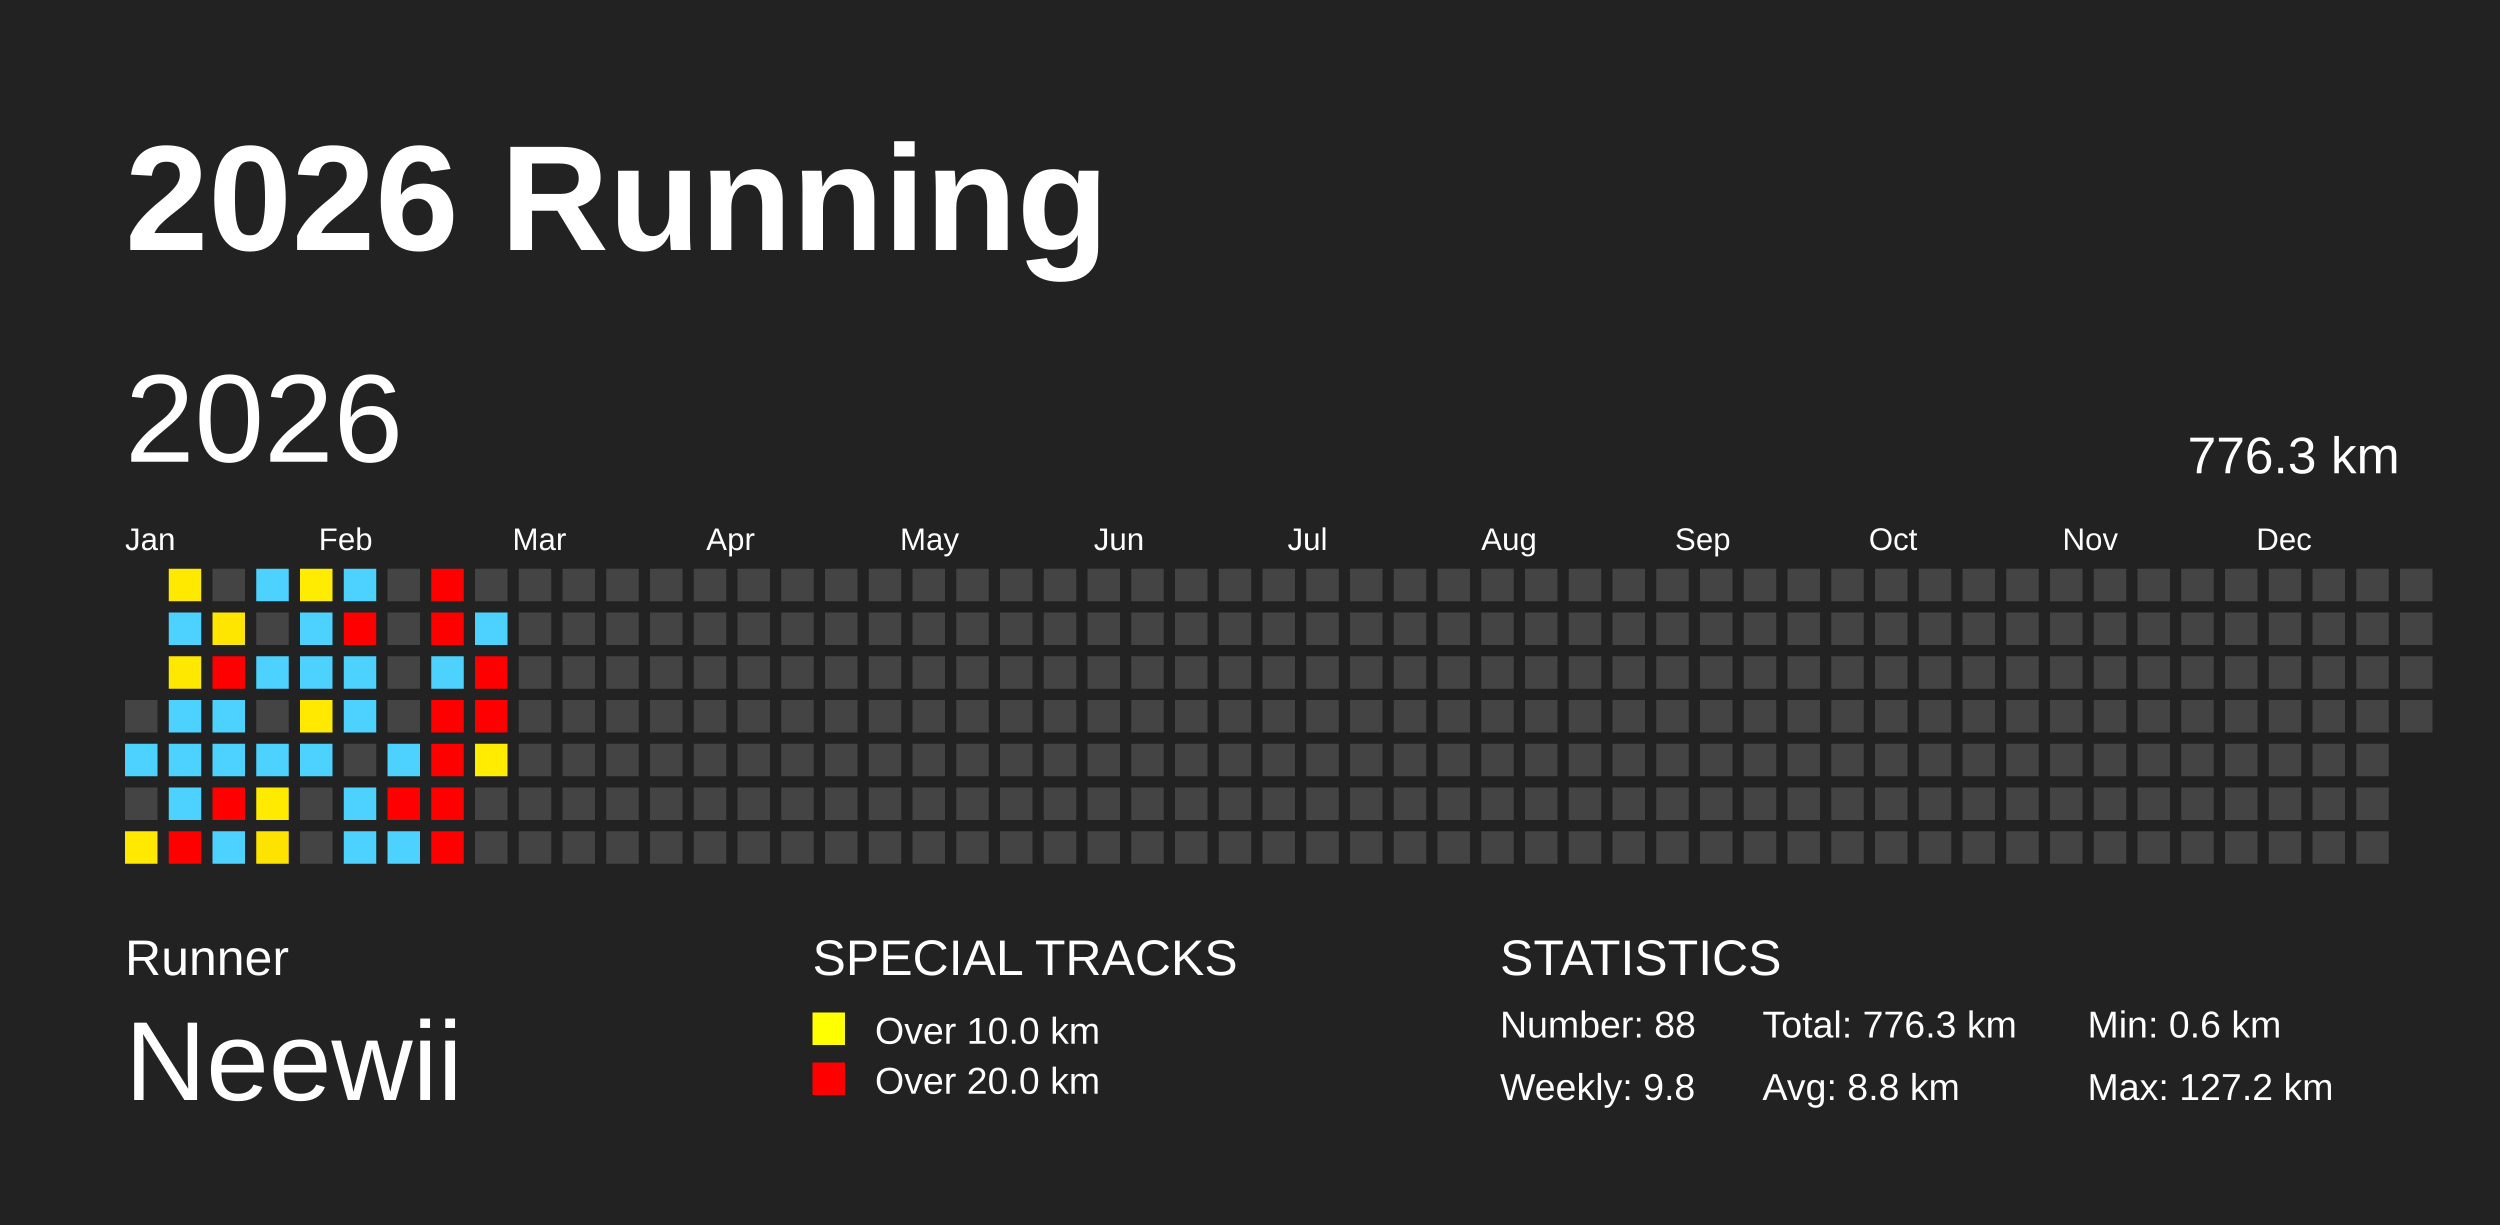
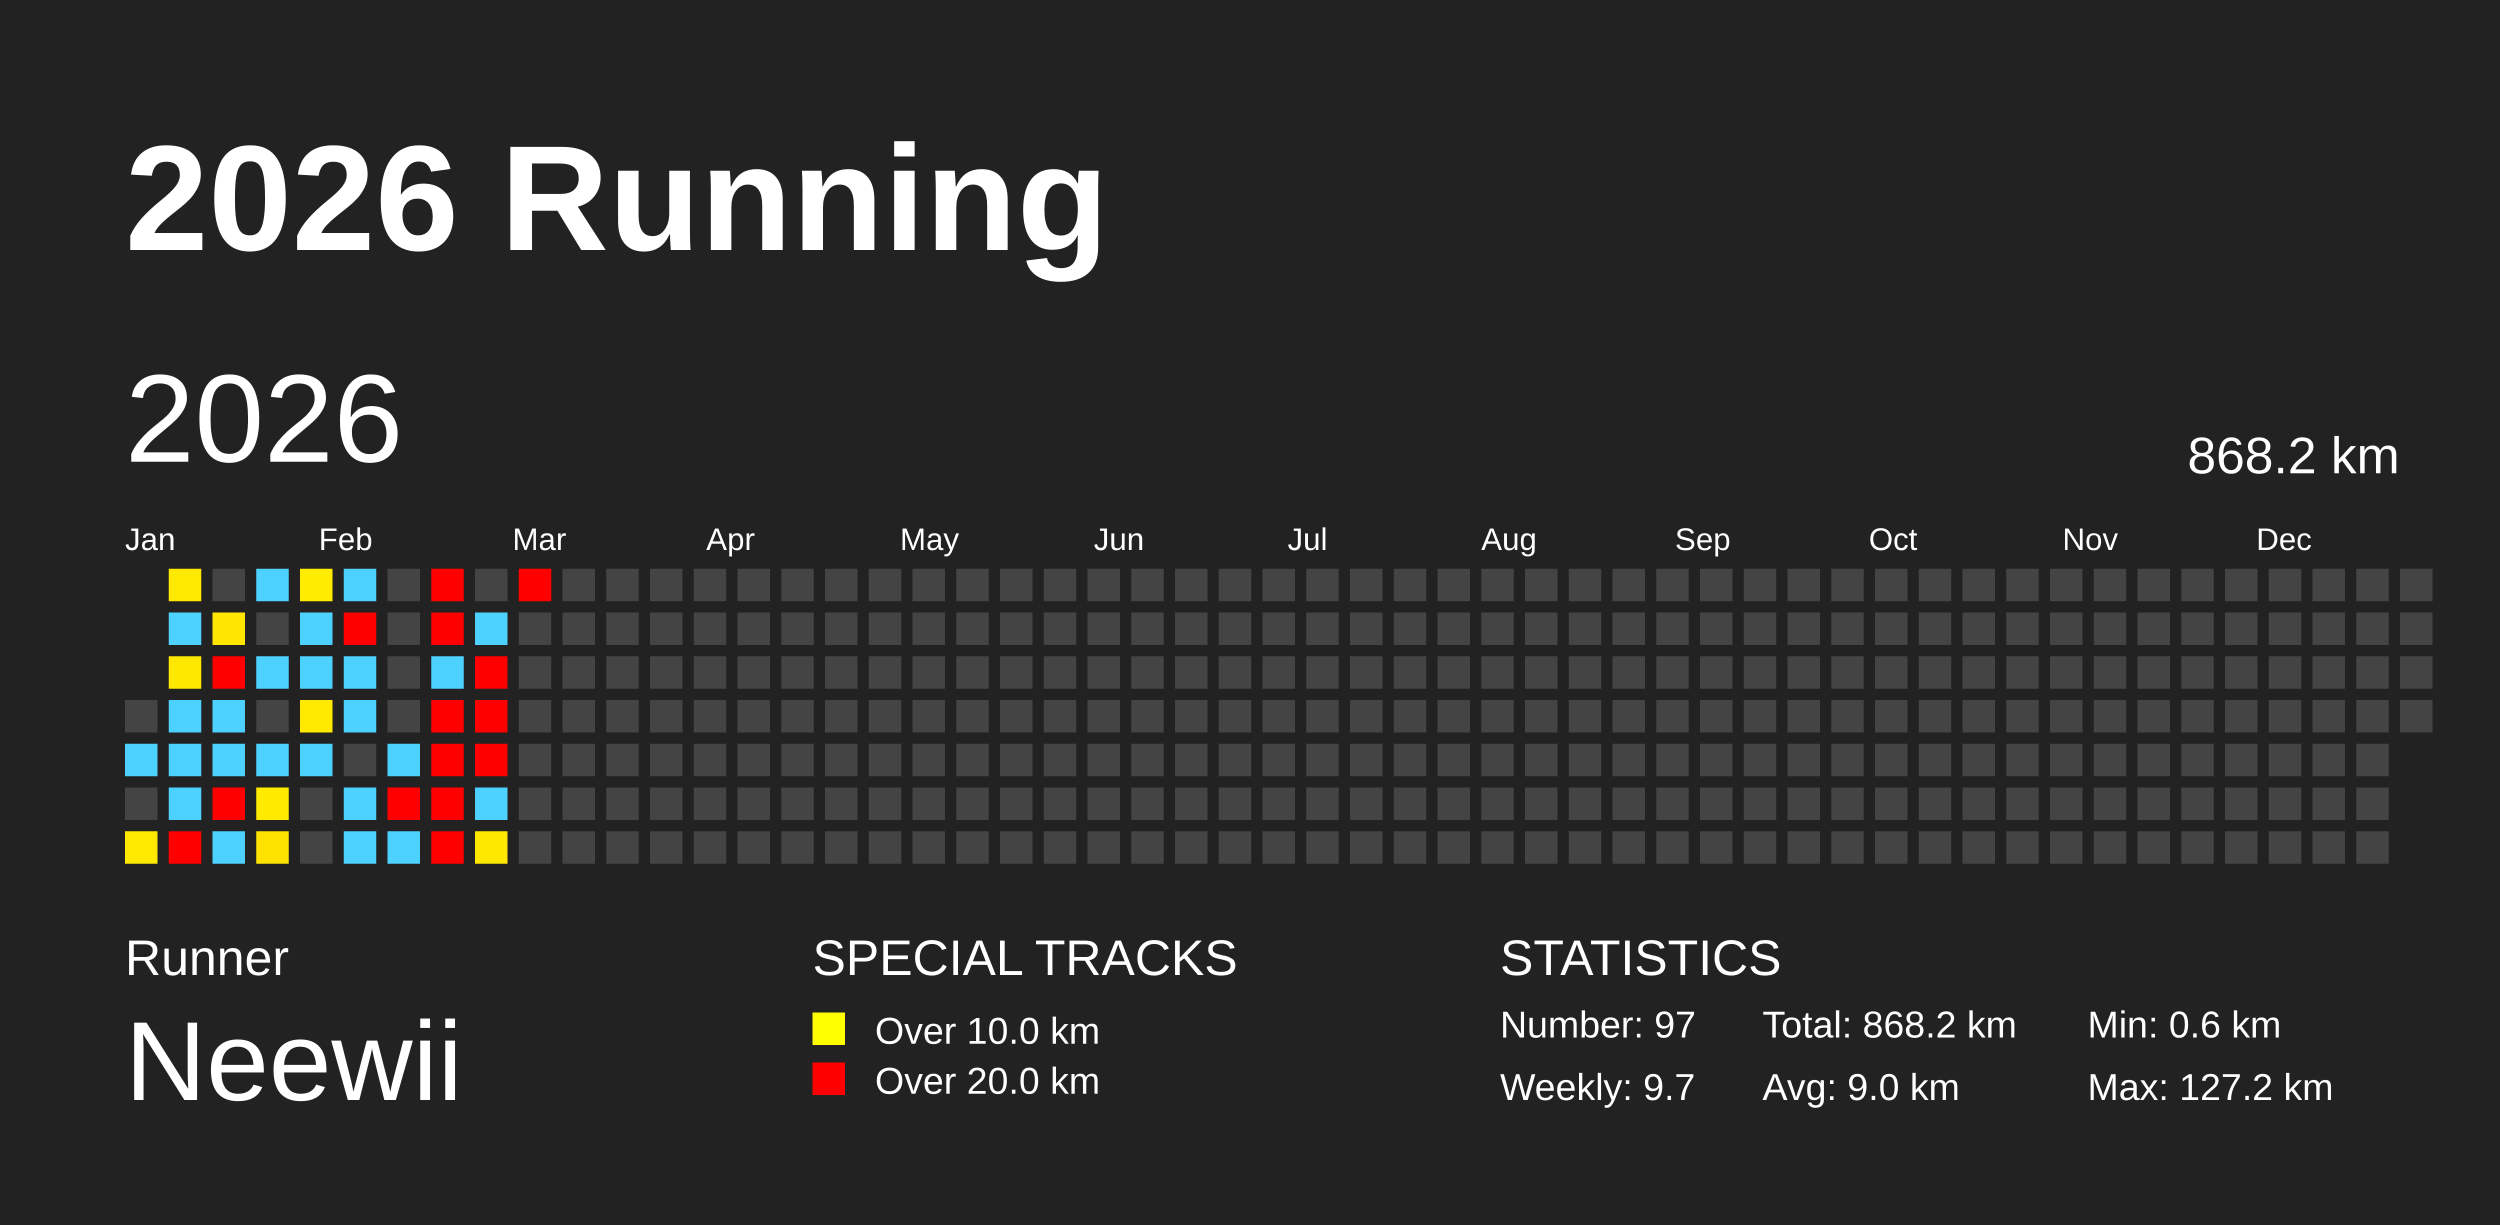
<svg xmlns="http://www.w3.org/2000/svg" baseProfile="full" height="98mm" version="1.1" viewBox="0,0,200,98" width="200mm">
  <defs />
  <rect fill="#222222" height="98" width="200" x="0" y="0" />
  <text fill="#FFFFFF" style="font-size:12px; font-family:Arial; font-weight:bold;" x="10" y="20">2026 Running</text>
  <text fill="#FFFFFF" style="font-size:4px; font-family:Arial" x="10" y="78">Runner</text>
  <text fill="#FFFFFF" style="font-size:9px; font-family:Arial" x="10" y="88">Neewii</text>
  <text fill="#FFFFFF" style="font-size:4px; font-family:Arial" x="65" y="78">SPECIAL TRACKS</text>
  <rect fill="yellow" height="2.6" width="2.6" x="65" y="81" />
  <text fill="#FFFFFF" style="font-size:3px; font-family:Arial" x="70" y="83.5">Over 10.0 km</text>
  <rect fill="red" height="2.6" width="2.6" x="65" y="85" />
  <text fill="#FFFFFF" style="font-size:3px; font-family:Arial" x="70" y="87.5">Over 20.0 km</text>
  <text fill="#FFFFFF" style="font-size:4px; font-family:Arial" x="120" y="78">STATISTICS</text>
-   <text fill="#FFFFFF" style="font-size:3px; font-family:Arial" x="120" y="83">Number: 88</text>
-   <text fill="#FFFFFF" style="font-size:3px; font-family:Arial" x="120" y="88">Weekly: 9.8</text>
-   <text fill="#FFFFFF" style="font-size:3px; font-family:Arial" x="141" y="83">Total: 776.3 km</text>
-   <text fill="#FFFFFF" style="font-size:3px; font-family:Arial" x="141" y="88">Avg: 8.8 km</text>
+   <text fill="#FFFFFF" style="font-size:3px; font-family:Arial" x="120" y="83">Number: 97</text>
+   <text fill="#FFFFFF" style="font-size:3px; font-family:Arial" x="120" y="88">Weekly: 9.7</text>
+   <text fill="#FFFFFF" style="font-size:3px; font-family:Arial" x="141" y="83">Total: 868.2 km</text>
+   <text fill="#FFFFFF" style="font-size:3px; font-family:Arial" x="141" y="88">Avg: 9.0 km</text>
  <text fill="#FFFFFF" style="font-size:3px; font-family:Arial" x="167" y="83">Min: 0.6 km</text>
  <text fill="#FFFFFF" style="font-size:3px; font-family:Arial" x="167" y="88">Max: 127.2 km</text>
  <text dominant-baseline="hanging" fill="#FFFFFF" style="font-size:10.0px; font-family:Arial;" x="10" y="30">2026</text>
-   <text dominant-baseline="hanging" fill="#FFFFFF" style="font-size:4.125px; font-family:Arial;" x="175" y="35">776.3 km</text>
+   <text dominant-baseline="hanging" fill="#FFFFFF" style="font-size:4.125px; font-family:Arial;" x="175" y="35">868.2 km</text>
  <text fill="#FFFFFF" style="font-size:2.5px; font-family:Arial" x="10.0" y="44">Jan</text>
  <text fill="#FFFFFF" style="font-size:2.5px; font-family:Arial" x="25.5" y="44">Feb</text>
  <text fill="#FFFFFF" style="font-size:2.5px; font-family:Arial" x="41.0" y="44">Mar</text>
  <text fill="#FFFFFF" style="font-size:2.5px; font-family:Arial" x="56.5" y="44">Apr</text>
  <text fill="#FFFFFF" style="font-size:2.5px; font-family:Arial" x="72.0" y="44">May</text>
  <text fill="#FFFFFF" style="font-size:2.5px; font-family:Arial" x="87.5" y="44">Jun</text>
  <text fill="#FFFFFF" style="font-size:2.5px; font-family:Arial" x="103.0" y="44">Jul</text>
  <text fill="#FFFFFF" style="font-size:2.5px; font-family:Arial" x="118.5" y="44">Aug</text>
  <text fill="#FFFFFF" style="font-size:2.5px; font-family:Arial" x="134.0" y="44">Sep</text>
  <text fill="#FFFFFF" style="font-size:2.5px; font-family:Arial" x="149.5" y="44">Oct</text>
  <text fill="#FFFFFF" style="font-size:2.5px; font-family:Arial" x="165.0" y="44">Nov</text>
  <text fill="#FFFFFF" style="font-size:2.5px; font-family:Arial" x="180.5" y="44">Dec</text>
  <rect fill="#444444" height="2.6" width="2.6" x="10.0" y="56.0" />
  <rect fill="#4dd2ff" height="2.6" width="2.6" x="10.0" y="59.5" />
  <rect fill="#444444" height="2.6" width="2.6" x="10.0" y="63.0" />
  <rect fill="#ffe900" height="2.6" width="2.6" x="10.0" y="66.5" />
  <rect fill="#ffe900" height="2.6" width="2.6" x="13.5" y="45.5" />
  <rect fill="#4dd2ff" height="2.6" width="2.6" x="13.5" y="49.0" />
  <rect fill="#ffe800" height="2.6" width="2.6" x="13.5" y="52.5" />
  <rect fill="#4dd2ff" height="2.6" width="2.6" x="13.5" y="56.0" />
  <rect fill="#4dd2ff" height="2.6" width="2.6" x="13.5" y="59.5" />
  <rect fill="#4dd2ff" height="2.6" width="2.6" x="13.5" y="63.0" />
  <rect fill="red" height="2.6" width="2.6" x="13.5" y="66.5" />
  <rect fill="#444444" height="2.6" width="2.6" x="17.0" y="45.5" />
  <rect fill="#ffe600" height="2.6" width="2.6" x="17.0" y="49.0" />
  <rect fill="red" height="2.6" width="2.6" x="17.0" y="52.5" />
  <rect fill="#4dd2ff" height="2.6" width="2.6" x="17.0" y="56.0" />
  <rect fill="#4dd2ff" height="2.6" width="2.6" x="17.0" y="59.5" />
  <rect fill="red" height="2.6" width="2.6" x="17.0" y="63.0" />
  <rect fill="#4dd2ff" height="2.6" width="2.6" x="17.0" y="66.5" />
  <rect fill="#4dd2ff" height="2.6" width="2.6" x="20.5" y="45.5" />
  <rect fill="#444444" height="2.6" width="2.6" x="20.5" y="49.0" />
  <rect fill="#4dd2ff" height="2.6" width="2.6" x="20.5" y="52.5" />
  <rect fill="#444444" height="2.6" width="2.6" x="20.5" y="56.0" />
  <rect fill="#4dd2ff" height="2.6" width="2.6" x="20.5" y="59.5" />
  <rect fill="#ffea00" height="2.6" width="2.6" x="20.5" y="63.0" />
  <rect fill="#ffe300" height="2.6" width="2.6" x="20.5" y="66.5" />
  <rect fill="#ffec00" height="2.6" width="2.6" x="24.0" y="45.5" />
  <rect fill="#4dd2ff" height="2.6" width="2.6" x="24.0" y="49.0" />
  <rect fill="#4dd2ff" height="2.6" width="2.6" x="24.0" y="52.5" />
  <rect fill="#ffe900" height="2.6" width="2.6" x="24.0" y="56.0" />
  <rect fill="#4dd2ff" height="2.6" width="2.6" x="24.0" y="59.5" />
  <rect fill="#444444" height="2.6" width="2.6" x="24.0" y="63.0" />
  <rect fill="#444444" height="2.6" width="2.6" x="24.0" y="66.5" />
  <rect fill="#4dd2ff" height="2.6" width="2.6" x="27.5" y="45.5" />
  <rect fill="red" height="2.6" width="2.6" x="27.5" y="49.0" />
  <rect fill="#4dd2ff" height="2.6" width="2.6" x="27.5" y="52.5" />
  <rect fill="#4dd2ff" height="2.6" width="2.6" x="27.5" y="56.0" />
  <rect fill="#444444" height="2.6" width="2.6" x="27.5" y="59.5" />
  <rect fill="#4dd2ff" height="2.6" width="2.6" x="27.5" y="63.0" />
  <rect fill="#4dd2ff" height="2.6" width="2.6" x="27.5" y="66.5" />
  <rect fill="#444444" height="2.6" width="2.6" x="31.0" y="45.5" />
  <rect fill="#444444" height="2.6" width="2.6" x="31.0" y="49.0" />
  <rect fill="#444444" height="2.6" width="2.6" x="31.0" y="52.5" />
  <rect fill="#444444" height="2.6" width="2.6" x="31.0" y="56.0" />
  <rect fill="#4dd2ff" height="2.6" width="2.6" x="31.0" y="59.5" />
  <rect fill="red" height="2.6" width="2.6" x="31.0" y="63.0" />
  <rect fill="#4dd2ff" height="2.6" width="2.6" x="31.0" y="66.5" />
  <rect fill="red" height="2.6" width="2.6" x="34.5" y="45.5" />
  <rect fill="red" height="2.6" width="2.6" x="34.5" y="49.0" />
  <rect fill="#4dd2ff" height="2.6" width="2.6" x="34.5" y="52.5" />
  <rect fill="red" height="2.6" width="2.6" x="34.5" y="56.0" />
  <rect fill="red" height="2.6" width="2.6" x="34.5" y="59.5" />
  <rect fill="red" height="2.6" width="2.6" x="34.5" y="63.0" />
  <rect fill="red" height="2.6" width="2.6" x="34.5" y="66.5" />
  <rect fill="#444444" height="2.6" width="2.6" x="38.0" y="45.5" />
  <rect fill="#4dd2ff" height="2.6" width="2.6" x="38.0" y="49.0" />
  <rect fill="red" height="2.6" width="2.6" x="38.0" y="52.5" />
  <rect fill="red" height="2.6" width="2.6" x="38.0" y="56.0" />
-   <rect fill="#ffec00" height="2.6" width="2.6" x="38.0" y="59.5" />
-   <rect fill="#444444" height="2.6" width="2.6" x="38.0" y="63.0" />
-   <rect fill="#444444" height="2.6" width="2.6" x="38.0" y="66.5" />
-   <rect fill="#444444" height="2.6" width="2.6" x="41.5" y="45.5" />
+   <rect fill="red" height="2.6" width="2.6" x="38.0" y="59.5" />
+   <rect fill="#4dd2ff" height="2.6" width="2.6" x="38.0" y="63.0" />
+   <rect fill="#ffe800" height="2.6" width="2.6" x="38.0" y="66.5" />
+   <rect fill="red" height="2.6" width="2.6" x="41.5" y="45.5" />
  <rect fill="#444444" height="2.6" width="2.6" x="41.5" y="49.0" />
  <rect fill="#444444" height="2.6" width="2.6" x="41.5" y="52.5" />
  <rect fill="#444444" height="2.6" width="2.6" x="41.5" y="56.0" />
  <rect fill="#444444" height="2.6" width="2.6" x="41.5" y="59.5" />
  <rect fill="#444444" height="2.6" width="2.6" x="41.5" y="63.0" />
  <rect fill="#444444" height="2.6" width="2.6" x="41.5" y="66.5" />
  <rect fill="#444444" height="2.6" width="2.6" x="45.0" y="45.5" />
  <rect fill="#444444" height="2.6" width="2.6" x="45.0" y="49.0" />
  <rect fill="#444444" height="2.6" width="2.6" x="45.0" y="52.5" />
  <rect fill="#444444" height="2.6" width="2.6" x="45.0" y="56.0" />
  <rect fill="#444444" height="2.6" width="2.6" x="45.0" y="59.5" />
  <rect fill="#444444" height="2.6" width="2.6" x="45.0" y="63.0" />
  <rect fill="#444444" height="2.6" width="2.6" x="45.0" y="66.5" />
  <rect fill="#444444" height="2.6" width="2.6" x="48.5" y="45.5" />
  <rect fill="#444444" height="2.6" width="2.6" x="48.5" y="49.0" />
  <rect fill="#444444" height="2.6" width="2.6" x="48.5" y="52.5" />
  <rect fill="#444444" height="2.6" width="2.6" x="48.5" y="56.0" />
  <rect fill="#444444" height="2.6" width="2.6" x="48.5" y="59.5" />
  <rect fill="#444444" height="2.6" width="2.6" x="48.5" y="63.0" />
  <rect fill="#444444" height="2.6" width="2.6" x="48.5" y="66.5" />
  <rect fill="#444444" height="2.6" width="2.6" x="52.0" y="45.5" />
  <rect fill="#444444" height="2.6" width="2.6" x="52.0" y="49.0" />
  <rect fill="#444444" height="2.6" width="2.6" x="52.0" y="52.5" />
  <rect fill="#444444" height="2.6" width="2.6" x="52.0" y="56.0" />
  <rect fill="#444444" height="2.6" width="2.6" x="52.0" y="59.5" />
  <rect fill="#444444" height="2.6" width="2.6" x="52.0" y="63.0" />
  <rect fill="#444444" height="2.6" width="2.6" x="52.0" y="66.5" />
  <rect fill="#444444" height="2.6" width="2.6" x="55.5" y="45.5" />
  <rect fill="#444444" height="2.6" width="2.6" x="55.5" y="49.0" />
  <rect fill="#444444" height="2.6" width="2.6" x="55.5" y="52.5" />
  <rect fill="#444444" height="2.6" width="2.6" x="55.5" y="56.0" />
  <rect fill="#444444" height="2.6" width="2.6" x="55.5" y="59.5" />
  <rect fill="#444444" height="2.6" width="2.6" x="55.5" y="63.0" />
  <rect fill="#444444" height="2.6" width="2.6" x="55.5" y="66.5" />
  <rect fill="#444444" height="2.6" width="2.6" x="59.0" y="45.5" />
  <rect fill="#444444" height="2.6" width="2.6" x="59.0" y="49.0" />
  <rect fill="#444444" height="2.6" width="2.6" x="59.0" y="52.5" />
  <rect fill="#444444" height="2.6" width="2.6" x="59.0" y="56.0" />
  <rect fill="#444444" height="2.6" width="2.6" x="59.0" y="59.5" />
  <rect fill="#444444" height="2.6" width="2.6" x="59.0" y="63.0" />
  <rect fill="#444444" height="2.6" width="2.6" x="59.0" y="66.5" />
  <rect fill="#444444" height="2.6" width="2.6" x="62.5" y="45.5" />
  <rect fill="#444444" height="2.6" width="2.6" x="62.5" y="49.0" />
  <rect fill="#444444" height="2.6" width="2.6" x="62.5" y="52.5" />
  <rect fill="#444444" height="2.6" width="2.6" x="62.5" y="56.0" />
  <rect fill="#444444" height="2.6" width="2.6" x="62.5" y="59.5" />
  <rect fill="#444444" height="2.6" width="2.6" x="62.5" y="63.0" />
  <rect fill="#444444" height="2.6" width="2.6" x="62.5" y="66.5" />
  <rect fill="#444444" height="2.6" width="2.6" x="66.0" y="45.5" />
  <rect fill="#444444" height="2.6" width="2.6" x="66.0" y="49.0" />
  <rect fill="#444444" height="2.6" width="2.6" x="66.0" y="52.5" />
  <rect fill="#444444" height="2.6" width="2.6" x="66.0" y="56.0" />
  <rect fill="#444444" height="2.6" width="2.6" x="66.0" y="59.5" />
  <rect fill="#444444" height="2.6" width="2.6" x="66.0" y="63.0" />
  <rect fill="#444444" height="2.6" width="2.6" x="66.0" y="66.5" />
  <rect fill="#444444" height="2.6" width="2.6" x="69.5" y="45.5" />
  <rect fill="#444444" height="2.6" width="2.6" x="69.5" y="49.0" />
  <rect fill="#444444" height="2.6" width="2.6" x="69.5" y="52.5" />
  <rect fill="#444444" height="2.6" width="2.6" x="69.5" y="56.0" />
  <rect fill="#444444" height="2.6" width="2.6" x="69.5" y="59.5" />
  <rect fill="#444444" height="2.6" width="2.6" x="69.5" y="63.0" />
  <rect fill="#444444" height="2.6" width="2.6" x="69.5" y="66.5" />
  <rect fill="#444444" height="2.6" width="2.6" x="73.0" y="45.5" />
  <rect fill="#444444" height="2.6" width="2.6" x="73.0" y="49.0" />
  <rect fill="#444444" height="2.6" width="2.6" x="73.0" y="52.5" />
  <rect fill="#444444" height="2.6" width="2.6" x="73.0" y="56.0" />
  <rect fill="#444444" height="2.6" width="2.6" x="73.0" y="59.5" />
  <rect fill="#444444" height="2.6" width="2.6" x="73.0" y="63.0" />
  <rect fill="#444444" height="2.6" width="2.6" x="73.0" y="66.5" />
  <rect fill="#444444" height="2.6" width="2.6" x="76.5" y="45.5" />
  <rect fill="#444444" height="2.6" width="2.6" x="76.5" y="49.0" />
  <rect fill="#444444" height="2.6" width="2.6" x="76.5" y="52.5" />
  <rect fill="#444444" height="2.6" width="2.6" x="76.5" y="56.0" />
  <rect fill="#444444" height="2.6" width="2.6" x="76.5" y="59.5" />
  <rect fill="#444444" height="2.6" width="2.6" x="76.5" y="63.0" />
  <rect fill="#444444" height="2.6" width="2.6" x="76.5" y="66.5" />
  <rect fill="#444444" height="2.6" width="2.6" x="80.0" y="45.5" />
  <rect fill="#444444" height="2.6" width="2.6" x="80.0" y="49.0" />
  <rect fill="#444444" height="2.6" width="2.6" x="80.0" y="52.5" />
  <rect fill="#444444" height="2.6" width="2.6" x="80.0" y="56.0" />
  <rect fill="#444444" height="2.6" width="2.6" x="80.0" y="59.5" />
  <rect fill="#444444" height="2.6" width="2.6" x="80.0" y="63.0" />
  <rect fill="#444444" height="2.6" width="2.6" x="80.0" y="66.5" />
  <rect fill="#444444" height="2.6" width="2.6" x="83.5" y="45.5" />
  <rect fill="#444444" height="2.6" width="2.6" x="83.5" y="49.0" />
  <rect fill="#444444" height="2.6" width="2.6" x="83.5" y="52.5" />
  <rect fill="#444444" height="2.6" width="2.6" x="83.5" y="56.0" />
  <rect fill="#444444" height="2.6" width="2.6" x="83.5" y="59.5" />
  <rect fill="#444444" height="2.6" width="2.6" x="83.5" y="63.0" />
  <rect fill="#444444" height="2.6" width="2.6" x="83.5" y="66.5" />
  <rect fill="#444444" height="2.6" width="2.6" x="87.0" y="45.5" />
  <rect fill="#444444" height="2.6" width="2.6" x="87.0" y="49.0" />
  <rect fill="#444444" height="2.6" width="2.6" x="87.0" y="52.5" />
  <rect fill="#444444" height="2.6" width="2.6" x="87.0" y="56.0" />
  <rect fill="#444444" height="2.6" width="2.6" x="87.0" y="59.5" />
  <rect fill="#444444" height="2.6" width="2.6" x="87.0" y="63.0" />
  <rect fill="#444444" height="2.6" width="2.6" x="87.0" y="66.5" />
  <rect fill="#444444" height="2.6" width="2.6" x="90.5" y="45.5" />
  <rect fill="#444444" height="2.6" width="2.6" x="90.5" y="49.0" />
  <rect fill="#444444" height="2.6" width="2.6" x="90.5" y="52.5" />
  <rect fill="#444444" height="2.6" width="2.6" x="90.5" y="56.0" />
  <rect fill="#444444" height="2.6" width="2.6" x="90.5" y="59.5" />
  <rect fill="#444444" height="2.6" width="2.6" x="90.5" y="63.0" />
  <rect fill="#444444" height="2.6" width="2.6" x="90.5" y="66.5" />
  <rect fill="#444444" height="2.6" width="2.6" x="94.0" y="45.5" />
  <rect fill="#444444" height="2.6" width="2.6" x="94.0" y="49.0" />
  <rect fill="#444444" height="2.6" width="2.6" x="94.0" y="52.5" />
  <rect fill="#444444" height="2.6" width="2.6" x="94.0" y="56.0" />
  <rect fill="#444444" height="2.6" width="2.6" x="94.0" y="59.5" />
  <rect fill="#444444" height="2.6" width="2.6" x="94.0" y="63.0" />
  <rect fill="#444444" height="2.6" width="2.6" x="94.0" y="66.5" />
  <rect fill="#444444" height="2.6" width="2.6" x="97.5" y="45.5" />
  <rect fill="#444444" height="2.6" width="2.6" x="97.5" y="49.0" />
  <rect fill="#444444" height="2.6" width="2.6" x="97.5" y="52.5" />
  <rect fill="#444444" height="2.6" width="2.6" x="97.5" y="56.0" />
  <rect fill="#444444" height="2.6" width="2.6" x="97.5" y="59.5" />
  <rect fill="#444444" height="2.6" width="2.6" x="97.5" y="63.0" />
  <rect fill="#444444" height="2.6" width="2.6" x="97.5" y="66.5" />
  <rect fill="#444444" height="2.6" width="2.6" x="101.0" y="45.5" />
  <rect fill="#444444" height="2.6" width="2.6" x="101.0" y="49.0" />
  <rect fill="#444444" height="2.6" width="2.6" x="101.0" y="52.5" />
  <rect fill="#444444" height="2.6" width="2.6" x="101.0" y="56.0" />
  <rect fill="#444444" height="2.6" width="2.6" x="101.0" y="59.5" />
  <rect fill="#444444" height="2.6" width="2.6" x="101.0" y="63.0" />
  <rect fill="#444444" height="2.6" width="2.6" x="101.0" y="66.5" />
  <rect fill="#444444" height="2.6" width="2.6" x="104.5" y="45.5" />
  <rect fill="#444444" height="2.6" width="2.6" x="104.5" y="49.0" />
  <rect fill="#444444" height="2.6" width="2.6" x="104.5" y="52.5" />
  <rect fill="#444444" height="2.6" width="2.6" x="104.5" y="56.0" />
  <rect fill="#444444" height="2.6" width="2.6" x="104.5" y="59.5" />
  <rect fill="#444444" height="2.6" width="2.6" x="104.5" y="63.0" />
  <rect fill="#444444" height="2.6" width="2.6" x="104.5" y="66.5" />
  <rect fill="#444444" height="2.6" width="2.6" x="108.0" y="45.5" />
  <rect fill="#444444" height="2.6" width="2.6" x="108.0" y="49.0" />
  <rect fill="#444444" height="2.6" width="2.6" x="108.0" y="52.5" />
  <rect fill="#444444" height="2.6" width="2.6" x="108.0" y="56.0" />
  <rect fill="#444444" height="2.6" width="2.6" x="108.0" y="59.5" />
  <rect fill="#444444" height="2.6" width="2.6" x="108.0" y="63.0" />
  <rect fill="#444444" height="2.6" width="2.6" x="108.0" y="66.5" />
  <rect fill="#444444" height="2.6" width="2.6" x="111.5" y="45.5" />
  <rect fill="#444444" height="2.6" width="2.6" x="111.5" y="49.0" />
  <rect fill="#444444" height="2.6" width="2.6" x="111.5" y="52.5" />
  <rect fill="#444444" height="2.6" width="2.6" x="111.5" y="56.0" />
  <rect fill="#444444" height="2.6" width="2.6" x="111.5" y="59.5" />
  <rect fill="#444444" height="2.6" width="2.6" x="111.5" y="63.0" />
  <rect fill="#444444" height="2.6" width="2.6" x="111.5" y="66.5" />
  <rect fill="#444444" height="2.6" width="2.6" x="115.0" y="45.5" />
  <rect fill="#444444" height="2.6" width="2.6" x="115.0" y="49.0" />
  <rect fill="#444444" height="2.6" width="2.6" x="115.0" y="52.5" />
  <rect fill="#444444" height="2.6" width="2.6" x="115.0" y="56.0" />
  <rect fill="#444444" height="2.6" width="2.6" x="115.0" y="59.5" />
  <rect fill="#444444" height="2.6" width="2.6" x="115.0" y="63.0" />
  <rect fill="#444444" height="2.6" width="2.6" x="115.0" y="66.5" />
  <rect fill="#444444" height="2.6" width="2.6" x="118.5" y="45.5" />
  <rect fill="#444444" height="2.6" width="2.6" x="118.5" y="49.0" />
  <rect fill="#444444" height="2.6" width="2.6" x="118.5" y="52.5" />
  <rect fill="#444444" height="2.6" width="2.6" x="118.5" y="56.0" />
  <rect fill="#444444" height="2.6" width="2.6" x="118.5" y="59.5" />
  <rect fill="#444444" height="2.6" width="2.6" x="118.5" y="63.0" />
  <rect fill="#444444" height="2.6" width="2.6" x="118.5" y="66.5" />
  <rect fill="#444444" height="2.6" width="2.6" x="122.0" y="45.5" />
  <rect fill="#444444" height="2.6" width="2.6" x="122.0" y="49.0" />
  <rect fill="#444444" height="2.6" width="2.6" x="122.0" y="52.5" />
  <rect fill="#444444" height="2.6" width="2.6" x="122.0" y="56.0" />
  <rect fill="#444444" height="2.6" width="2.6" x="122.0" y="59.5" />
  <rect fill="#444444" height="2.6" width="2.6" x="122.0" y="63.0" />
  <rect fill="#444444" height="2.6" width="2.6" x="122.0" y="66.5" />
  <rect fill="#444444" height="2.6" width="2.6" x="125.5" y="45.5" />
  <rect fill="#444444" height="2.6" width="2.6" x="125.5" y="49.0" />
  <rect fill="#444444" height="2.6" width="2.6" x="125.5" y="52.5" />
  <rect fill="#444444" height="2.6" width="2.6" x="125.5" y="56.0" />
  <rect fill="#444444" height="2.6" width="2.6" x="125.5" y="59.5" />
  <rect fill="#444444" height="2.6" width="2.6" x="125.5" y="63.0" />
  <rect fill="#444444" height="2.6" width="2.6" x="125.5" y="66.5" />
  <rect fill="#444444" height="2.6" width="2.6" x="129.0" y="45.5" />
  <rect fill="#444444" height="2.6" width="2.6" x="129.0" y="49.0" />
  <rect fill="#444444" height="2.6" width="2.6" x="129.0" y="52.5" />
  <rect fill="#444444" height="2.6" width="2.6" x="129.0" y="56.0" />
  <rect fill="#444444" height="2.6" width="2.6" x="129.0" y="59.5" />
  <rect fill="#444444" height="2.6" width="2.6" x="129.0" y="63.0" />
  <rect fill="#444444" height="2.6" width="2.6" x="129.0" y="66.5" />
  <rect fill="#444444" height="2.6" width="2.6" x="132.5" y="45.5" />
  <rect fill="#444444" height="2.6" width="2.6" x="132.5" y="49.0" />
  <rect fill="#444444" height="2.6" width="2.6" x="132.5" y="52.5" />
  <rect fill="#444444" height="2.6" width="2.6" x="132.5" y="56.0" />
  <rect fill="#444444" height="2.6" width="2.6" x="132.5" y="59.5" />
  <rect fill="#444444" height="2.6" width="2.6" x="132.5" y="63.0" />
  <rect fill="#444444" height="2.6" width="2.6" x="132.5" y="66.5" />
  <rect fill="#444444" height="2.6" width="2.6" x="136.0" y="45.5" />
  <rect fill="#444444" height="2.6" width="2.6" x="136.0" y="49.0" />
  <rect fill="#444444" height="2.6" width="2.6" x="136.0" y="52.5" />
  <rect fill="#444444" height="2.6" width="2.6" x="136.0" y="56.0" />
  <rect fill="#444444" height="2.6" width="2.6" x="136.0" y="59.5" />
  <rect fill="#444444" height="2.6" width="2.6" x="136.0" y="63.0" />
  <rect fill="#444444" height="2.6" width="2.6" x="136.0" y="66.5" />
  <rect fill="#444444" height="2.6" width="2.6" x="139.5" y="45.5" />
  <rect fill="#444444" height="2.6" width="2.6" x="139.5" y="49.0" />
  <rect fill="#444444" height="2.6" width="2.6" x="139.5" y="52.5" />
  <rect fill="#444444" height="2.6" width="2.6" x="139.5" y="56.0" />
  <rect fill="#444444" height="2.6" width="2.6" x="139.5" y="59.5" />
  <rect fill="#444444" height="2.6" width="2.6" x="139.5" y="63.0" />
  <rect fill="#444444" height="2.6" width="2.6" x="139.5" y="66.5" />
  <rect fill="#444444" height="2.6" width="2.6" x="143.0" y="45.5" />
  <rect fill="#444444" height="2.6" width="2.6" x="143.0" y="49.0" />
  <rect fill="#444444" height="2.6" width="2.6" x="143.0" y="52.5" />
  <rect fill="#444444" height="2.6" width="2.6" x="143.0" y="56.0" />
  <rect fill="#444444" height="2.6" width="2.6" x="143.0" y="59.5" />
  <rect fill="#444444" height="2.6" width="2.6" x="143.0" y="63.0" />
  <rect fill="#444444" height="2.6" width="2.6" x="143.0" y="66.5" />
  <rect fill="#444444" height="2.6" width="2.6" x="146.5" y="45.5" />
  <rect fill="#444444" height="2.6" width="2.6" x="146.5" y="49.0" />
  <rect fill="#444444" height="2.6" width="2.6" x="146.5" y="52.5" />
  <rect fill="#444444" height="2.6" width="2.6" x="146.5" y="56.0" />
  <rect fill="#444444" height="2.6" width="2.6" x="146.5" y="59.5" />
  <rect fill="#444444" height="2.6" width="2.6" x="146.5" y="63.0" />
  <rect fill="#444444" height="2.6" width="2.6" x="146.5" y="66.5" />
  <rect fill="#444444" height="2.6" width="2.6" x="150.0" y="45.5" />
  <rect fill="#444444" height="2.6" width="2.6" x="150.0" y="49.0" />
  <rect fill="#444444" height="2.6" width="2.6" x="150.0" y="52.5" />
  <rect fill="#444444" height="2.6" width="2.6" x="150.0" y="56.0" />
  <rect fill="#444444" height="2.6" width="2.6" x="150.0" y="59.5" />
  <rect fill="#444444" height="2.6" width="2.6" x="150.0" y="63.0" />
  <rect fill="#444444" height="2.6" width="2.6" x="150.0" y="66.5" />
  <rect fill="#444444" height="2.6" width="2.6" x="153.5" y="45.5" />
  <rect fill="#444444" height="2.6" width="2.6" x="153.5" y="49.0" />
  <rect fill="#444444" height="2.6" width="2.6" x="153.5" y="52.5" />
  <rect fill="#444444" height="2.6" width="2.6" x="153.5" y="56.0" />
  <rect fill="#444444" height="2.6" width="2.6" x="153.5" y="59.5" />
  <rect fill="#444444" height="2.6" width="2.6" x="153.5" y="63.0" />
  <rect fill="#444444" height="2.6" width="2.6" x="153.5" y="66.5" />
  <rect fill="#444444" height="2.6" width="2.6" x="157.0" y="45.5" />
  <rect fill="#444444" height="2.6" width="2.6" x="157.0" y="49.0" />
  <rect fill="#444444" height="2.6" width="2.6" x="157.0" y="52.5" />
  <rect fill="#444444" height="2.6" width="2.6" x="157.0" y="56.0" />
  <rect fill="#444444" height="2.6" width="2.6" x="157.0" y="59.5" />
  <rect fill="#444444" height="2.6" width="2.6" x="157.0" y="63.0" />
  <rect fill="#444444" height="2.6" width="2.6" x="157.0" y="66.5" />
  <rect fill="#444444" height="2.6" width="2.6" x="160.5" y="45.5" />
  <rect fill="#444444" height="2.6" width="2.6" x="160.5" y="49.0" />
  <rect fill="#444444" height="2.6" width="2.6" x="160.5" y="52.5" />
  <rect fill="#444444" height="2.6" width="2.6" x="160.5" y="56.0" />
  <rect fill="#444444" height="2.6" width="2.6" x="160.5" y="59.5" />
  <rect fill="#444444" height="2.6" width="2.6" x="160.5" y="63.0" />
  <rect fill="#444444" height="2.6" width="2.6" x="160.5" y="66.5" />
  <rect fill="#444444" height="2.6" width="2.6" x="164.0" y="45.5" />
  <rect fill="#444444" height="2.6" width="2.6" x="164.0" y="49.0" />
  <rect fill="#444444" height="2.6" width="2.6" x="164.0" y="52.5" />
  <rect fill="#444444" height="2.6" width="2.6" x="164.0" y="56.0" />
  <rect fill="#444444" height="2.6" width="2.6" x="164.0" y="59.5" />
  <rect fill="#444444" height="2.6" width="2.6" x="164.0" y="63.0" />
  <rect fill="#444444" height="2.6" width="2.6" x="164.0" y="66.5" />
  <rect fill="#444444" height="2.6" width="2.6" x="167.5" y="45.5" />
  <rect fill="#444444" height="2.6" width="2.6" x="167.5" y="49.0" />
  <rect fill="#444444" height="2.6" width="2.6" x="167.5" y="52.5" />
  <rect fill="#444444" height="2.6" width="2.6" x="167.5" y="56.0" />
  <rect fill="#444444" height="2.6" width="2.6" x="167.5" y="59.5" />
  <rect fill="#444444" height="2.6" width="2.6" x="167.5" y="63.0" />
  <rect fill="#444444" height="2.6" width="2.6" x="167.5" y="66.5" />
  <rect fill="#444444" height="2.6" width="2.6" x="171.0" y="45.5" />
  <rect fill="#444444" height="2.6" width="2.6" x="171.0" y="49.0" />
  <rect fill="#444444" height="2.6" width="2.6" x="171.0" y="52.5" />
  <rect fill="#444444" height="2.6" width="2.6" x="171.0" y="56.0" />
  <rect fill="#444444" height="2.6" width="2.6" x="171.0" y="59.5" />
  <rect fill="#444444" height="2.6" width="2.6" x="171.0" y="63.0" />
  <rect fill="#444444" height="2.6" width="2.6" x="171.0" y="66.5" />
  <rect fill="#444444" height="2.6" width="2.6" x="174.5" y="45.5" />
  <rect fill="#444444" height="2.6" width="2.6" x="174.5" y="49.0" />
  <rect fill="#444444" height="2.6" width="2.6" x="174.5" y="52.5" />
  <rect fill="#444444" height="2.6" width="2.6" x="174.5" y="56.0" />
  <rect fill="#444444" height="2.6" width="2.6" x="174.5" y="59.5" />
  <rect fill="#444444" height="2.6" width="2.6" x="174.5" y="63.0" />
  <rect fill="#444444" height="2.6" width="2.6" x="174.5" y="66.5" />
  <rect fill="#444444" height="2.6" width="2.6" x="178.0" y="45.5" />
  <rect fill="#444444" height="2.6" width="2.6" x="178.0" y="49.0" />
  <rect fill="#444444" height="2.6" width="2.6" x="178.0" y="52.5" />
  <rect fill="#444444" height="2.6" width="2.6" x="178.0" y="56.0" />
  <rect fill="#444444" height="2.6" width="2.6" x="178.0" y="59.5" />
  <rect fill="#444444" height="2.6" width="2.6" x="178.0" y="63.0" />
  <rect fill="#444444" height="2.6" width="2.6" x="178.0" y="66.5" />
  <rect fill="#444444" height="2.6" width="2.6" x="181.5" y="45.5" />
  <rect fill="#444444" height="2.6" width="2.6" x="181.5" y="49.0" />
  <rect fill="#444444" height="2.6" width="2.6" x="181.5" y="52.5" />
  <rect fill="#444444" height="2.6" width="2.6" x="181.5" y="56.0" />
  <rect fill="#444444" height="2.6" width="2.6" x="181.5" y="59.5" />
  <rect fill="#444444" height="2.6" width="2.6" x="181.5" y="63.0" />
  <rect fill="#444444" height="2.6" width="2.6" x="181.5" y="66.5" />
  <rect fill="#444444" height="2.6" width="2.6" x="185.0" y="45.5" />
  <rect fill="#444444" height="2.6" width="2.6" x="185.0" y="49.0" />
  <rect fill="#444444" height="2.6" width="2.6" x="185.0" y="52.5" />
  <rect fill="#444444" height="2.6" width="2.6" x="185.0" y="56.0" />
  <rect fill="#444444" height="2.6" width="2.6" x="185.0" y="59.5" />
  <rect fill="#444444" height="2.6" width="2.6" x="185.0" y="63.0" />
  <rect fill="#444444" height="2.6" width="2.6" x="185.0" y="66.5" />
  <rect fill="#444444" height="2.6" width="2.6" x="188.5" y="45.5" />
  <rect fill="#444444" height="2.6" width="2.6" x="188.5" y="49.0" />
  <rect fill="#444444" height="2.6" width="2.6" x="188.5" y="52.5" />
  <rect fill="#444444" height="2.6" width="2.6" x="188.5" y="56.0" />
  <rect fill="#444444" height="2.6" width="2.6" x="188.5" y="59.5" />
  <rect fill="#444444" height="2.6" width="2.6" x="188.5" y="63.0" />
  <rect fill="#444444" height="2.6" width="2.6" x="188.5" y="66.5" />
  <rect fill="#444444" height="2.6" width="2.6" x="192.0" y="45.5" />
  <rect fill="#444444" height="2.6" width="2.6" x="192.0" y="49.0" />
  <rect fill="#444444" height="2.6" width="2.6" x="192.0" y="52.5" />
  <rect fill="#444444" height="2.6" width="2.6" x="192.0" y="56.0" />
</svg>
